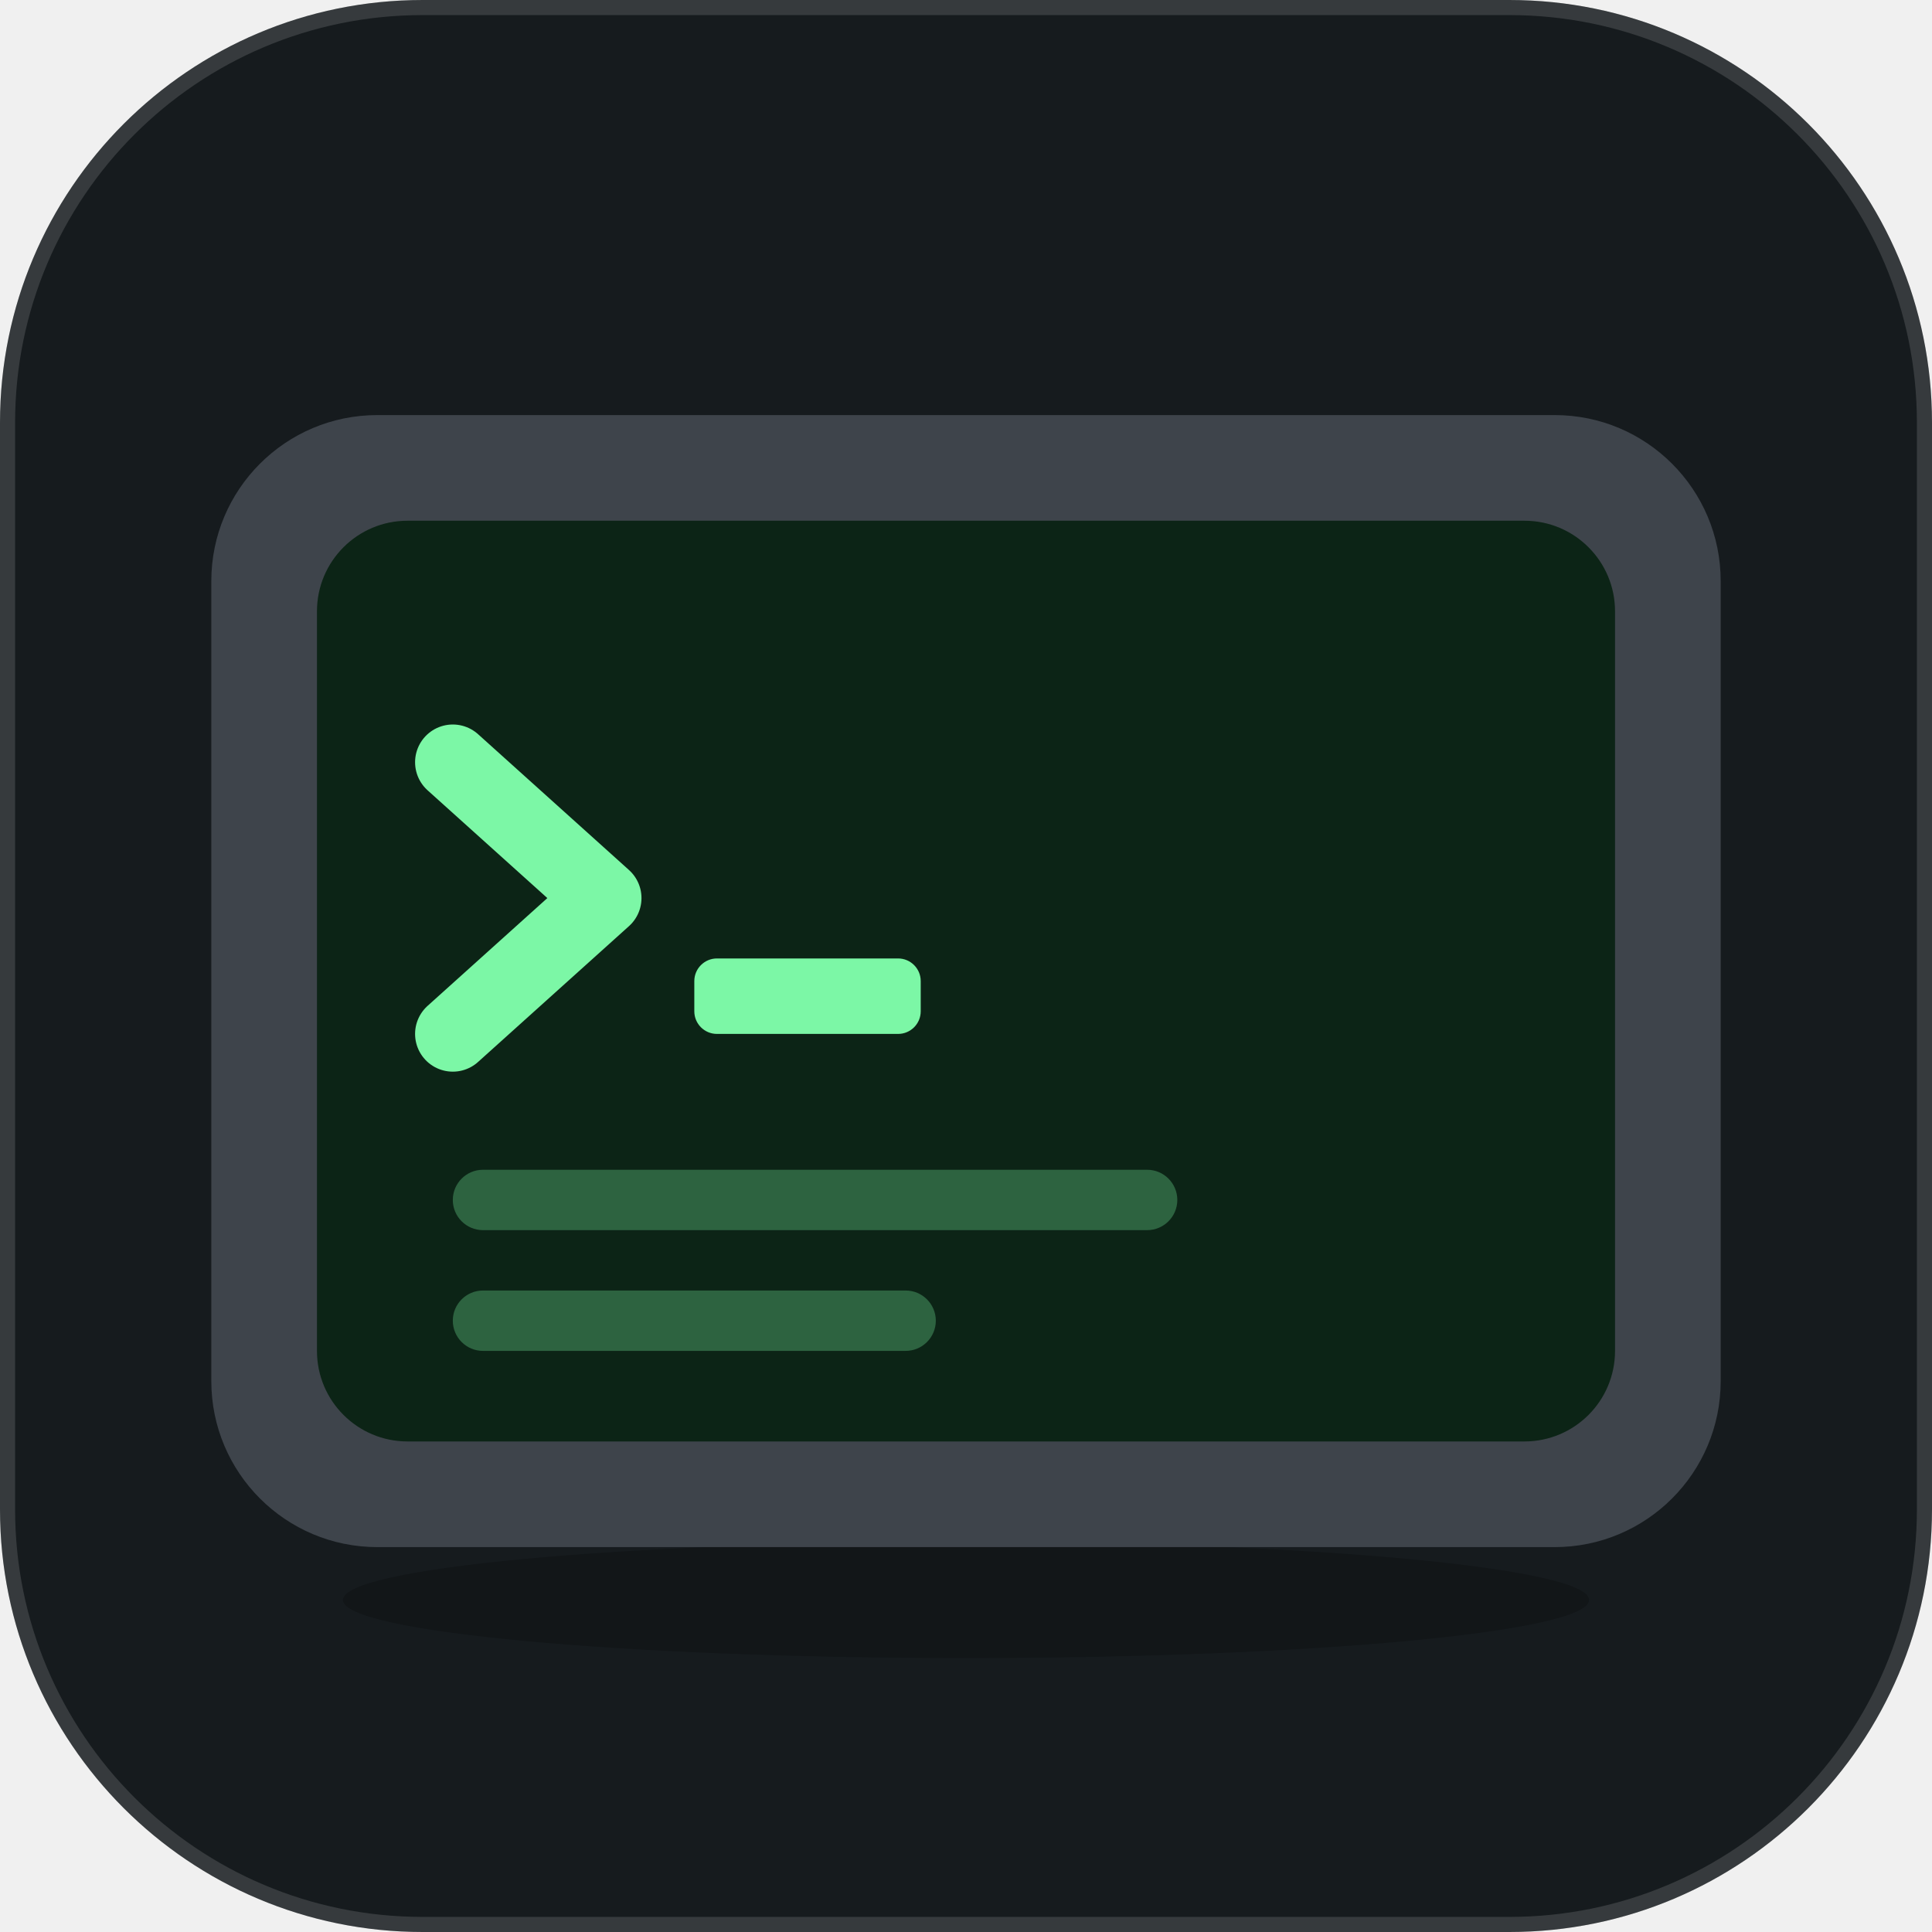
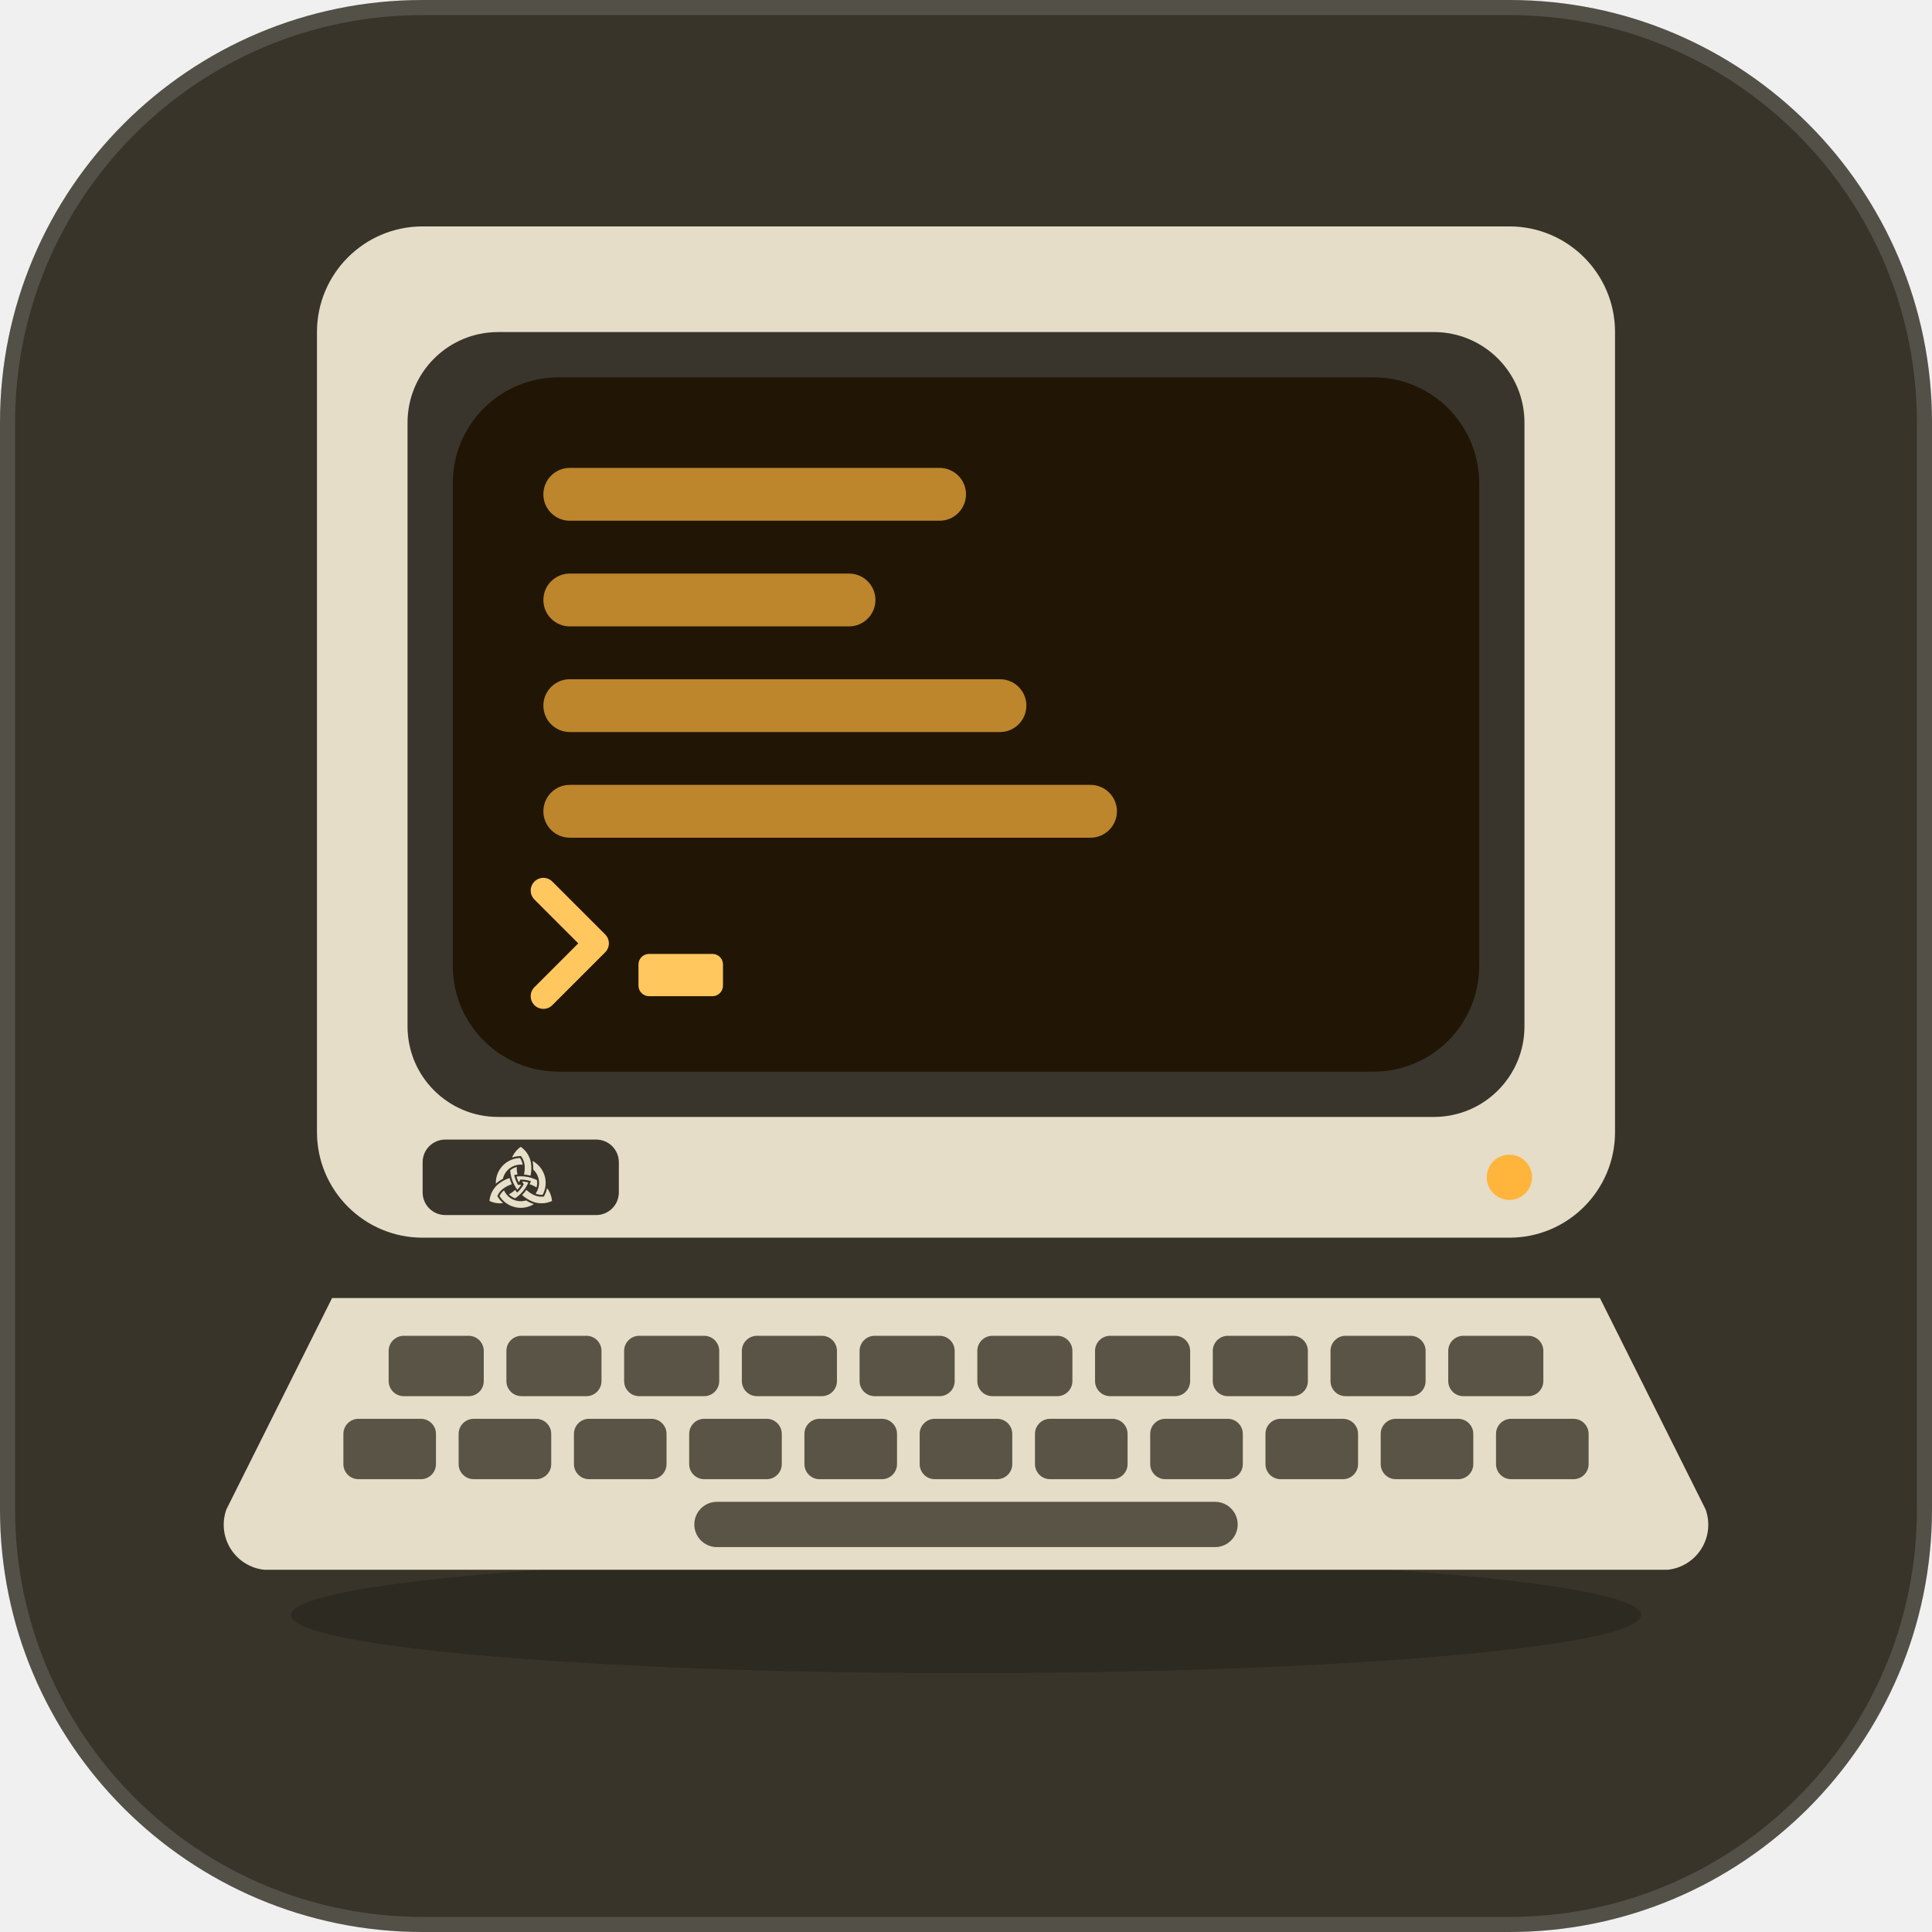
<svg xmlns="http://www.w3.org/2000/svg" viewBox="0 0 256 256">
-   <rect x="0" y="0" width="256" height="256" rx="56" fill="#161B1E" />
-   <ellipse cx="128" cy="212" rx="82.56" ry="7.7" fill="#000" opacity="0.2" />
-   <g transform="translate(0 15)">
-     <rect x="28" y="40" width="200" height="150" rx="22" fill="#3E444B" />
-     <rect x="42" y="54" width="172" height="122" rx="12" fill="#0C2416" />
-     <path d="M60 86 L80 104 L60 122" fill="none" stroke="#7CF7A6" stroke-width="10" stroke-linecap="round" stroke-linejoin="round" />
-     <rect x="92" y="112" width="30" height="10" rx="3" fill="#7CF7A6" />
-     <rect x="60" y="140" width="96" height="8" rx="4" fill="#7CF7A6" opacity="0.3" />
-     <rect x="60" y="156" width="64" height="8" rx="4" fill="#7CF7A6" opacity="0.3" />
-   </g>
+   <rect x="0" y="0" width="256" height="256" rx="56" fill="#38342A" />
+   <ellipse cx="128" cy="214" rx="89.44" ry="7.7" fill="#000" opacity="0.2" />
+   <rect x="42" y="30" width="172" height="134" rx="14" fill="#E5DDC7" />
+   <rect x="54" y="44" width="148" height="104" rx="12" fill="#3A352C" />
+   <rect x="60" y="50" width="136" height="92" rx="14" fill="#211606" />
+   <rect x="72" y="62" width="56" height="7" rx="3.5" fill="#FFB43C" opacity="0.7" />
+   <rect x="72" y="76" width="44" height="7" rx="3.5" fill="#FFB43C" opacity="0.7" />
+   <rect x="72" y="90" width="64" height="7" rx="3.5" fill="#FFB43C" opacity="0.7" />
+   <rect x="72" y="104" width="76" height="7" rx="3.5" fill="#FFB43C" opacity="0.7" />
+   <path d="M72 118 L79.0 125.0 L72 132" fill="none" stroke="#FFC75E" stroke-width="3.36" stroke-linecap="round" stroke-linejoin="round" />
+   <rect x="84.6" y="126.4" width="11.2" height="5.6" rx="1.4" fill="#FFC75E" />
+   <rect x="56" y="151" width="26" height="10" rx="3" fill="#3A352C" />
+   <path d="M885.13 638.95 L886.61 623.05 L887.34 609.25 L887.57 595.42 L887.29 581.60 L886.49 567.79 L885.20 554.03 L883.39 540.32 L881.08 526.69 L878.28 513.15 L874.97 499.73 L871.17 486.43 L866.89 473.29 L862.13 460.31 L856.89 447.51 L851.18 434.92 L845.02 422.54 L838.40 410.40 L831.34 398.52 L823.85 386.90 L815.93 375.56 L806.18 362.71 L797.39 352.04 L788.21 341.70 L778.65 331.71 L768.74 322.07 L758.47 312.81 L747.88 303.93 L736.96 295.45 L725.74 287.37 L714.23 279.71 L702.44 272.48 L688.93 264.91 L692.22 280.21 L694.77 294.70 L696.79 309.34 L698.31 324.59 L699.41 340.78 L700.11 359.16 L700.22 377.47 L699.82 394.10 L709.07 403.11 L717.18 411.75 L725.98 422.04 L733.26 431.39 L741.08 442.44 L747.47 452.42 L753.43 462.66 L759.69 474.67 L764.68 485.42 L769.81 497.95 L773.79 509.11 L777.29 520.43 L780.30 531.89 L783.13 545.14 L785.31 558.50 L786.67 570.27 L787.61 583.78 L787.89 595.63 L787.59 609.16 L786.78 620.98 L785.46 632.76 L783.33 646.13 L780.94 657.74 L778.05 669.23 L774.51 681.07 L770.21 693.37 L765.80 704.37 L760.92 715.17 L755.58 725.75 L748.93 737.54 L742.64 747.59 L735.43 758.04 L748.51 762.83 L761.25 766.70 L775.28 770.10 L788.39 772.49 L801.60 774.15 L814.89 775.09 L828.21 775.29 L842.44 774.69 L849.85 760.23 L857.49 743.45 L864.30 726.32 L870.26 708.88 L875.36 691.17 L879.58 673.22 L882.92 655.09ZM653.93 245.00 L648.58 229.27 L643.18 215.37 L637.23 201.71 L630.72 188.29 L623.55 174.89 L615.98 162.05 L607.90 149.52 L599.32 137.32 L590.26 125.49 L580.72 114.02 L569.47 101.61 L559.00 91.00 L547.89 80.63 L536.58 70.91 L524.90 61.65 L512.00 52.28 L500.80 60.37 L490.72 68.22 L480.69 76.60 L471.18 85.13 L461.97 93.99 L451.81 104.51 L443.28 114.02 L435.08 123.82 L427.22 133.91 L419.56 144.49 L412.42 155.09 L404.71 167.52 L398.39 178.62 L392.31 190.19 L386.77 201.71 L381.47 213.81 L396.38 209.04 L412.94 204.47 L427.59 201.06 L444.47 197.82 L459.35 195.59 L476.42 193.71 L491.44 192.66 L508.14 192.16 L512.00 187.23 L521.76 200.18 L531.19 214.46 L539.57 229.06 L547.25 244.64 L553.92 260.68 L559.17 275.93 L563.80 292.67 L567.35 309.68 L569.93 328.11 L571.49 348.72 L572.09 369.36 L571.73 390.00 L570.42 410.60 L568.36 429.68 L565.24 450.02 L561.21 470.14 L586.01 472.80 L611.83 476.74 L635.45 481.40 L659.51 487.22 L662.52 472.21 L665.43 455.08 L667.53 439.97 L669.20 424.92 L670.61 407.60 L671.39 392.36 L671.76 374.97 L671.63 359.68 L670.97 342.26 L669.93 327.04 L668.51 312.73 L666.66 299.28 L664.31 285.84 L661.44 272.39 L658.11 259.22ZM745.18 894.70 L761.47 897.93 L776.21 900.20 L791.02 901.88 L805.89 902.96 L820.79 903.44 L835.70 903.32 L850.88 902.57 L865.73 901.24 L880.51 899.31 L895.21 896.79 L909.79 893.68 L926.01 889.48 L940.54 885.05 L954.61 880.12 L968.47 874.63 L983.04 868.14 L981.64 854.40 L979.88 841.74 L977.63 828.87 L975.00 816.37 L971.46 802.18 L967.91 789.90 L963.93 777.76 L959.54 765.75 L954.74 753.91 L949.41 741.98 L943.79 730.50 L936.88 717.61 L930.29 706.34 L923.45 695.54 L916.25 684.98 L908.42 674.34 L904.75 691.07 L900.94 705.63 L895.94 722.06 L890.99 736.27 L884.69 752.26 L878.62 766.03 L871.07 781.46 L863.83 794.86 L866.17 800.67 L850.08 802.64 L832.99 803.68 L816.16 803.63 L798.82 802.49 L781.60 800.25 L765.77 797.17 L748.95 792.81 L732.45 787.38 L715.20 780.40 L696.57 771.45 L678.40 761.64 L660.70 751.01 L643.52 739.58 L628.02 728.25 L611.97 715.38 L596.56 701.83 L581.85 721.98 L565.53 742.37 L549.69 760.49 L532.62 778.42 L544.11 788.53 L557.49 799.61 L569.53 808.99 L581.72 817.97 L596.02 827.84 L608.82 836.14 L623.70 845.16 L637.01 852.69 L652.42 860.82 L666.12 867.54 L679.23 873.46 L691.80 878.59 L704.62 883.27 L717.70 887.51 L730.77 891.21ZM552.08 497.98 L524.69 496.66 L499.54 496.65 L474.25 497.81 L448.40 500.21 L455.37 522.62 L463.54 544.88 L472.81 566.69 L483.45 588.53 L494.80 568.46 L500.06 558.17 L505.66 546.39 L523.49 546.48 L541.65 547.23 L559.88 548.66 L578.04 550.75 L596.12 553.50 L614.08 556.92 L631.91 560.99 L649.57 565.72 L665.01 570.42 L655.83 593.87 L645.77 616.60 L659.40 621.10 L672.92 626.05 L685.42 631.07 L699.60 637.30 L711.24 642.87 L724.99 649.98 L738.49 657.57 L749.82 664.43 L753.51 649.90 L756.11 636.49 L757.96 622.96 L759.06 609.34 L759.41 595.68 L759.01 582.03 L757.85 568.42 L755.73 553.67 L731.83 542.52 L706.38 532.13 L682.51 523.70 L656.18 515.81 L631.61 509.72 L604.54 504.38 L577.34 500.42ZM406.91 610.58 L418.37 632.96 L432.03 656.75 L445.68 678.07 L460.68 699.25 L476.60 682.02 L491.79 663.82 L506.05 644.88 L519.64 624.74 L496.59 624.95 L485.04 625.53 L472.04 626.57 L463.21 611.10 L454.78 594.99 L446.90 578.49 L439.62 561.72 L432.97 544.68 L426.95 527.42 L421.56 509.94 L416.82 492.28 L413.18 476.56 L438.08 472.79 L462.79 470.14 L459.87 456.09 L457.40 441.90 L455.50 428.56 L453.81 413.17 L452.81 400.30 L452.09 384.84 L451.91 369.36 L452.19 356.12 L438.25 360.03 L425.32 364.46 L412.66 369.59 L400.31 375.42 L388.29 381.92 L375.39 389.91 L364.21 397.77 L353.31 406.37 L355.60 432.65 L359.33 459.88 L363.97 484.77 L370.30 511.51 L377.31 535.84 L386.22 561.96 L396.39 587.49ZM426.95 828.53 L444.46 816.40 L460.55 804.33 L476.10 791.75 L491.22 778.57 L505.89 764.81 L518.46 752.17 L532.03 737.55 L545.13 722.36 L556.31 708.47 L568.36 692.37 L579.79 675.88 L590.63 658.94 L600.79 641.71 L610.34 624.07 L619.26 606.04 L626.92 589.10 L604.03 583.93 L580.67 579.88 L557.14 577.00 L532.90 575.30 L544.61 595.15 L550.89 604.86 L558.29 615.60 L549.30 630.99 L539.57 646.34 L529.23 661.42 L518.33 676.11 L506.91 690.38 L494.97 704.23 L482.53 717.64 L469.60 730.57 L457.81 741.58 L442.09 721.90 L427.44 701.83 L416.73 711.38 L405.68 720.62 L395.08 728.94 L382.60 738.10 L371.96 745.40 L358.92 753.75 L345.60 761.64 L334.00 768.03 L343.98 777.80 L355.43 787.76 L366.25 796.11 L378.78 804.67 L391.82 812.45 L406.67 820.06 L416.38 824.38ZM362.46 251.67 L348.65 258.00 L336.31 264.25 L324.22 270.94 L312.37 278.07 L300.80 285.63 L289.51 293.62 L278.52 302.01 L267.85 310.80 L257.51 319.98 L247.52 329.54 L236.32 341.14 L227.11 351.46 L218.30 362.11 L209.88 373.08 L201.88 384.35 L194.29 395.91 L187.13 407.74 L179.34 421.86 L173.15 434.23 L167.42 446.81 L162.15 459.59 L157.36 472.56 L153.05 485.70 L149.23 498.98 L145.90 512.40 L143.06 525.94 L140.72 539.56 L138.89 553.27 L137.56 567.03 L136.74 580.83 L136.43 594.65 L136.64 608.60 L148.24 598.10 L159.52 588.65 L171.19 579.58 L183.64 570.64 L197.11 561.59 L212.67 551.80 L228.47 542.54 L243.08 534.57 L246.40 521.52 L249.86 510.18 L253.79 499.01 L258.87 486.45 L264.56 474.17 L270.03 463.65 L275.94 453.39 L283.23 441.97 L290.07 432.29 L297.31 422.92 L306.07 412.59 L314.14 403.92 L322.58 395.60 L332.65 386.55 L341.82 379.04 L352.68 370.95 L363.92 363.40 L374.05 357.26 L384.44 351.56 L395.06 346.31 L407.46 340.87 L418.52 336.62 L429.76 332.84 L442.78 329.12 L454.31 326.40 L465.95 324.17 L479.35 322.24 L491.14 321.09 L504.67 320.39 L516.51 320.33 L528.35 320.78 L540.45 321.77 L538.06 308.05 L535.04 295.07 L530.97 281.23 L526.49 268.68 L521.32 256.41 L515.48 244.43 L509.00 232.79 L501.37 220.77 L483.61 221.69 L465.26 223.54 L449.31 225.89 L431.21 229.41 L413.31 233.82 L395.65 239.10 L378.27 245.24ZM710.43 915.06 L695.45 910.23 L681.57 905.16 L668.02 899.64 L653.98 893.30 L639.48 886.19 L623.22 877.61 L607.30 868.55 L593.10 859.89 L581.22 863.26 L569.69 865.98 L556.38 868.49 L544.65 870.14 L531.17 871.42 L519.33 871.98 L505.79 872.01 L493.96 871.49 L482.15 870.46 L470.40 868.93 L457.07 866.56 L445.51 863.95 L434.08 860.85 L421.18 856.71 L410.08 852.57 L397.62 847.26 L386.95 842.11 L375.03 835.68 L364.88 829.58 L353.60 822.08 L344.05 815.07 L333.51 806.56 L324.64 798.71 L316.12 790.48 L306.82 780.63 L299.09 771.65 L291.75 762.35 L284.82 752.74 L277.41 741.40 L271.40 731.19 L265.82 720.74 L260.12 708.76 L249.43 717.69 L239.71 726.79 L230.50 736.42 L221.13 747.40 L213.08 758.01 L205.62 769.05 L198.79 780.49 L192.19 793.10 L202.74 809.29 L213.57 824.21 L225.12 838.58 L237.36 852.36 L250.26 865.53 L263.79 878.05 L277.92 889.89 L292.62 901.02 L307.84 911.42 L323.55 921.06 L339.72 929.91 L356.30 937.96 L373.26 945.19 L390.55 951.58 L408.13 957.11 L425.97 961.77 L444.01 965.55 L462.22 968.45 L480.54 970.44 L498.94 971.53 L517.38 971.72 L535.80 971.00 L554.16 969.39 L572.42 966.87 L590.54 963.46 L608.46 959.16 L626.16 953.99 L645.73 947.14 L662.79 940.16 L681.55 931.31 L695.78 923.72ZM135.93 649.92 L125.95 661.37 L116.61 672.99 L107.75 684.98 L99.23 697.56 L91.37 710.23 L83.16 724.84 L76.42 738.13 L70.21 751.69 L64.46 765.75 L59.38 779.77 L54.86 793.98 L50.93 808.36 L47.57 822.89 L44.80 837.54 L42.63 852.29 L40.96 868.14 L53.56 873.80 L65.40 878.61 L77.67 883.10 L89.82 887.07 L103.88 891.10 L116.29 894.16 L128.79 896.79 L141.38 898.99 L154.32 900.79 L167.04 902.10 L179.79 902.98 L194.40 903.44 L207.18 903.37 L220.24 902.84 L232.98 901.88 L246.11 900.42 L234.05 889.45 L223.33 878.90 L211.57 866.37 L201.72 854.99 L191.00 841.57 L182.08 829.45 L172.47 815.21 L164.03 801.55 L157.83 800.67 L164.17 785.74 L171.82 770.43 L180.27 755.87 L189.92 741.43 L199.70 728.60 L211.06 715.47 L223.25 703.08 L236.20 691.51 L250.87 680.06 L267.94 668.40 L285.51 657.57 L303.57 647.56 L322.06 638.39 L339.62 630.64 L358.79 623.17 L378.23 616.60 L368.14 593.79 L358.64 569.46 L350.87 546.67 L343.87 522.93 L329.37 527.83 L313.03 533.89 L298.89 539.63 L282.94 546.66 L269.17 553.23 L254.33 560.84 L240.52 568.45 L225.36 577.42 L212.42 585.61 L197.89 595.42 L186.86 603.43 L176.22 611.78 L165.71 620.65 L155.62 629.84 L145.92 639.35Z" transform="translate(64.5 151.5) scale(0.00879)" fill="#E8DFC8" />
+   <circle cx="200" cy="156" r="3" fill="#FFB43C" />
+   <path d="M44 172h168l14 28a6 6 0 0 1-5 8H35a6 6 0 0 1-5-8z" fill="#E5DDC7" />
+   <rect x="51.5" y="177" width="12.6" height="8" rx="2" fill="#5A5446" />
+   <rect x="67.1" y="177" width="12.6" height="8" rx="2" fill="#5A5446" />
+   <rect x="82.7" y="177" width="12.6" height="8" rx="2" fill="#5A5446" />
+   <rect x="98.3" y="177" width="12.6" height="8" rx="2" fill="#5A5446" />
+   <rect x="113.9" y="177" width="12.6" height="8" rx="2" fill="#5A5446" />
+   <rect x="129.5" y="177" width="12.6" height="8" rx="2" fill="#5A5446" />
+   <rect x="145.1" y="177" width="12.6" height="8" rx="2" fill="#5A5446" />
+   <rect x="160.7" y="177" width="12.6" height="8" rx="2" fill="#5A5446" />
+   <rect x="176.3" y="177" width="12.6" height="8" rx="2" fill="#5A5446" />
+   <rect x="191.9" y="177" width="12.6" height="8" rx="2" fill="#5A5446" />
+   <rect x="45.5" y="188" width="12.27" height="8" rx="2" fill="#5A5446" />
+   <rect x="60.77" y="188" width="12.27" height="8" rx="2" fill="#5A5446" />
+   <rect x="76.05" y="188" width="12.27" height="8" rx="2" fill="#5A5446" />
+   <rect x="91.32" y="188" width="12.27" height="8" rx="2" fill="#5A5446" />
+   <rect x="106.59" y="188" width="12.27" height="8" rx="2" fill="#5A5446" />
+   <rect x="121.86" y="188" width="12.27" height="8" rx="2" fill="#5A5446" />
+   <rect x="137.14" y="188" width="12.27" height="8" rx="2" fill="#5A5446" />
+   <rect x="152.41" y="188" width="12.27" height="8" rx="2" fill="#5A5446" />
+   <rect x="167.68" y="188" width="12.27" height="8" rx="2" fill="#5A5446" />
+   <rect x="182.95" y="188" width="12.27" height="8" rx="2" fill="#5A5446" />
+   <rect x="198.23" y="188" width="12.27" height="8" rx="2" fill="#5A5446" />
+   <rect x="92" y="199" width="72" height="6" rx="3" fill="#5A5446" />
  <rect x="1" y="1" width="254" height="254" rx="55" fill="none" stroke="#fff" stroke-opacity="0.14" stroke-width="2" />
</svg>
